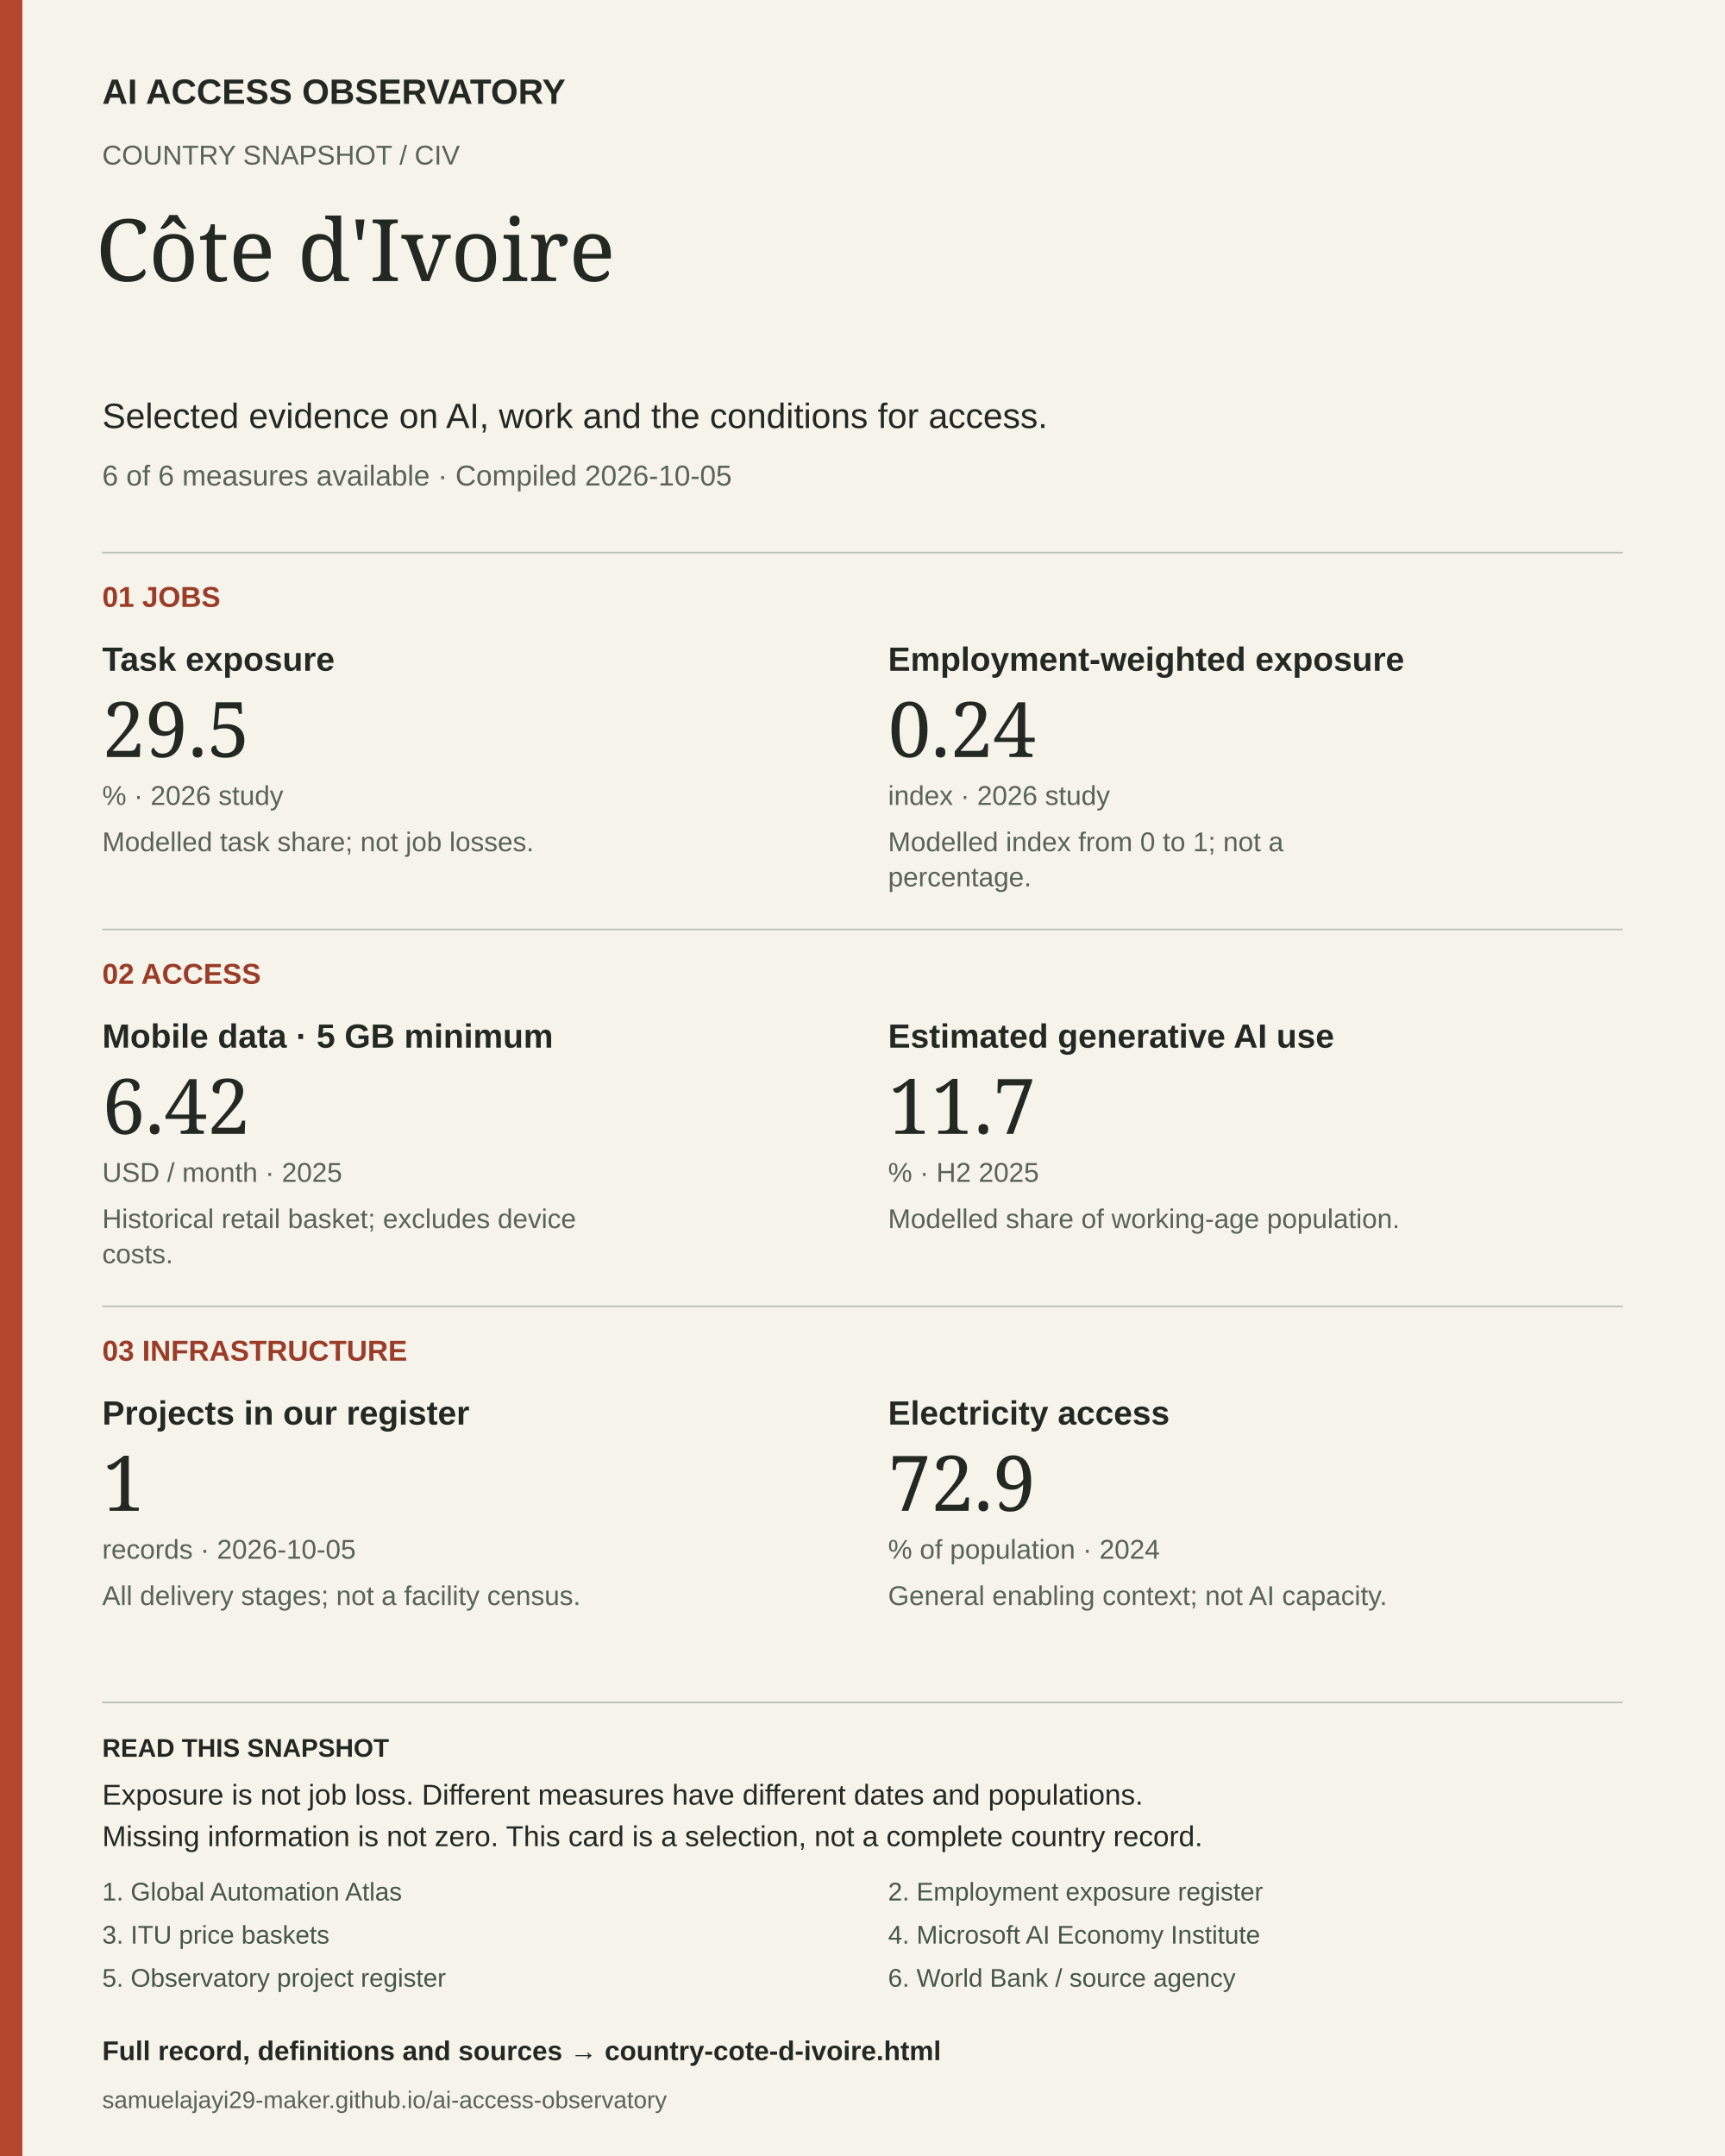
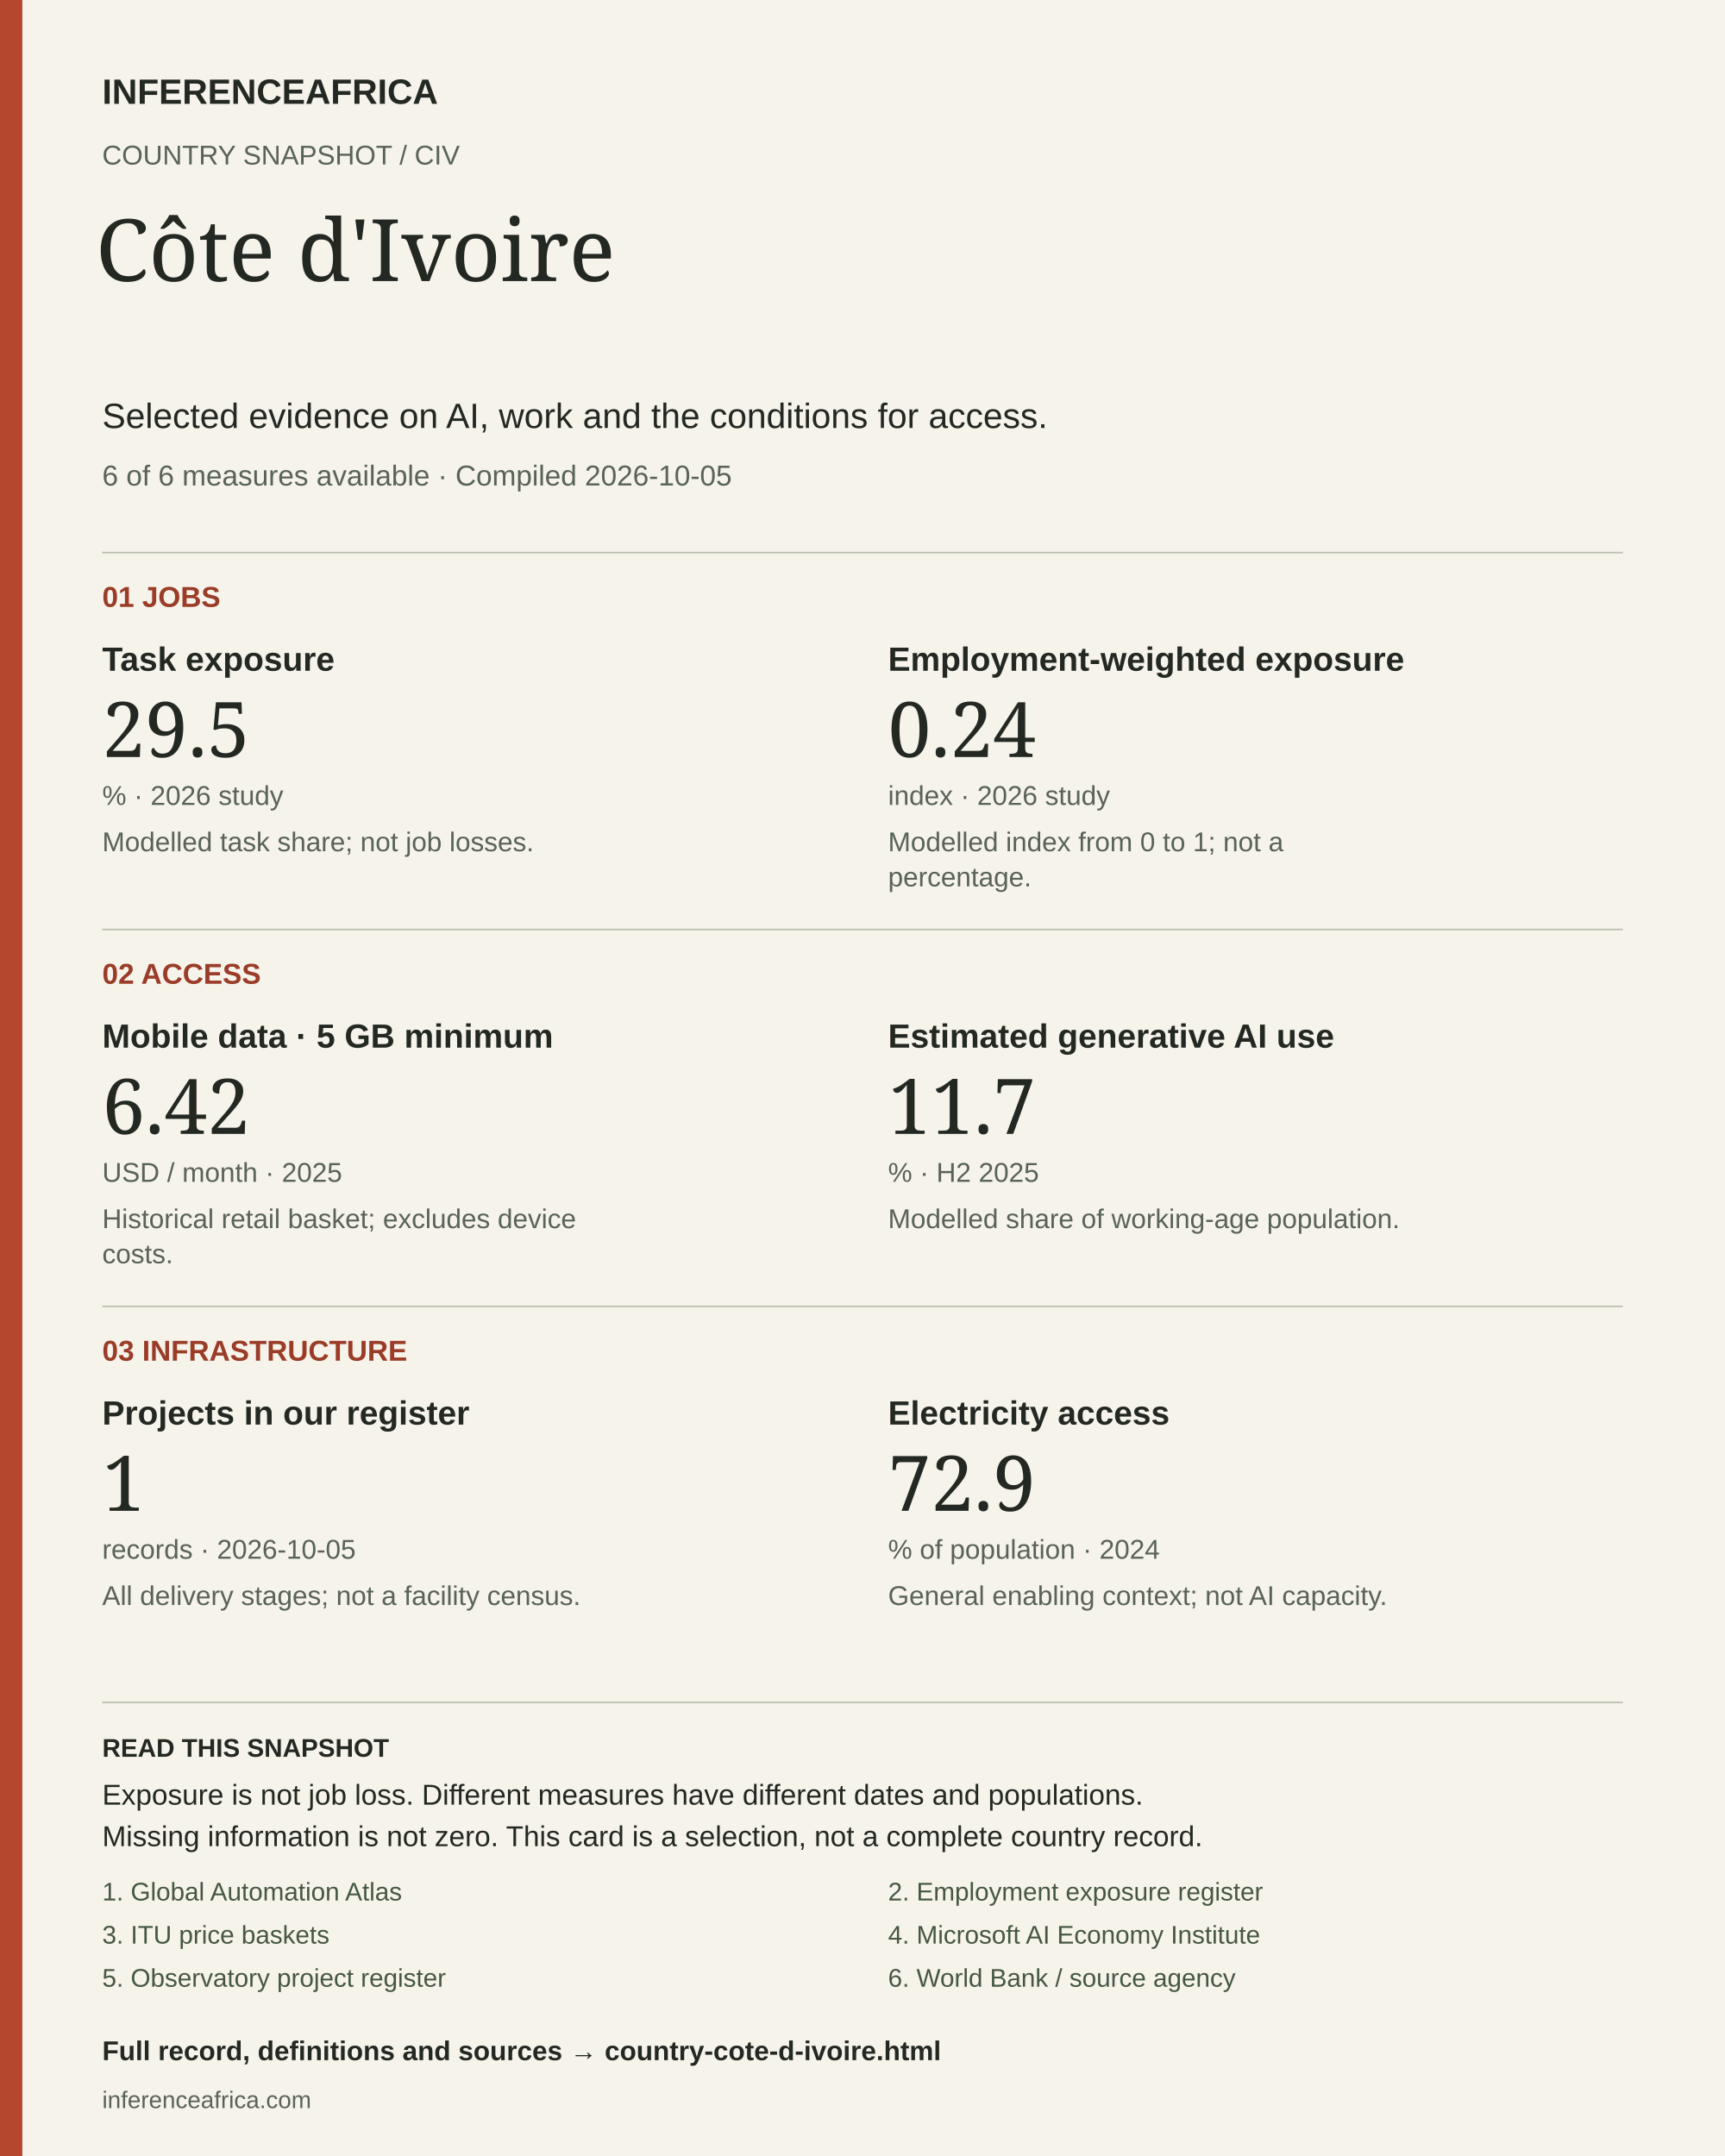
<svg xmlns="http://www.w3.org/2000/svg" width="1080" height="1350" viewBox="0 0 1080 1350" role="img" aria-labelledby="title desc">
  <rect width="1080" height="1350" fill="#f6f3eb" />
  <rect width="14" height="1350" fill="#b5472f" />
-   <text x="64" y="65" font-size="22" fill="#232922" font-weight="700" font-family="Arial, sans-serif">AI ACCESS OBSERVATORY</text>
+   <text x="64" y="65" font-size="22" fill="#232922" font-weight="700" font-family="Arial, sans-serif">INFERENCEAFRICA</text>
  <text x="64" y="103" font-size="17" fill="#596356" font-weight="400" font-family="Arial, sans-serif">COUNTRY SNAPSHOT  /  CIV</text>
  <text x="60" y="176" font-size="54" fill="#232922" font-weight="400" font-family="Georgia, serif">Côte d'Ivoire</text>
  <text x="64" y="268" font-size="22" fill="#232922" font-weight="400" font-family="Arial, sans-serif">Selected evidence on AI, work and the conditions for access.</text>
  <text x="64" y="304" font-size="18" fill="#596356" font-weight="400" font-family="Arial, sans-serif">6 of 6 measures available  ·  Compiled 2026-10-05</text>
  <line x1="64" y1="346" x2="1016" y2="346" stroke="#bbc1b3" />
  <text x="64" y="380" font-size="18" fill="#9a3c28" font-weight="700" font-family="Arial, sans-serif">01  JOBS</text>
  <text x="64" y="420" font-size="21" fill="#232922" font-weight="700" font-family="Arial, sans-serif">Task exposure</text>
  <text x="64" y="474" font-size="48" fill="#232922" font-weight="400" font-family="Georgia, serif">29.5</text>
  <text x="64" y="504" font-size="17" fill="#596356" font-weight="400" font-family="Arial, sans-serif">%  ·  2026 study</text>
  <text x="64" y="533" font-size="17" fill="#596356" font-weight="400" font-family="Arial, sans-serif">Modelled task share; not job losses.</text>
  <text x="556" y="420" font-size="21" fill="#232922" font-weight="700" font-family="Arial, sans-serif">Employment-weighted exposure</text>
  <text x="556" y="474" font-size="48" fill="#232922" font-weight="400" font-family="Georgia, serif">0.24</text>
  <text x="556" y="504" font-size="17" fill="#596356" font-weight="400" font-family="Arial, sans-serif">index  ·  2026 study</text>
  <text x="556" y="533" font-size="17" fill="#596356" font-weight="400" font-family="Arial, sans-serif">Modelled index from 0 to 1; not a</text>
  <text x="556" y="555" font-size="17" fill="#596356" font-weight="400" font-family="Arial, sans-serif">percentage.</text>
  <line x1="64" y1="582" x2="1016" y2="582" stroke="#bbc1b3" />
  <text x="64" y="616" font-size="18" fill="#9a3c28" font-weight="700" font-family="Arial, sans-serif">02  ACCESS</text>
  <text x="64" y="656" font-size="21" fill="#232922" font-weight="700" font-family="Arial, sans-serif">Mobile data · 5 GB minimum</text>
  <text x="64" y="710" font-size="48" fill="#232922" font-weight="400" font-family="Georgia, serif">6.42</text>
  <text x="64" y="740" font-size="17" fill="#596356" font-weight="400" font-family="Arial, sans-serif">USD / month  ·  2025</text>
  <text x="64" y="769" font-size="17" fill="#596356" font-weight="400" font-family="Arial, sans-serif">Historical retail basket; excludes device</text>
  <text x="64" y="791" font-size="17" fill="#596356" font-weight="400" font-family="Arial, sans-serif">costs.</text>
  <text x="556" y="656" font-size="21" fill="#232922" font-weight="700" font-family="Arial, sans-serif">Estimated generative AI use</text>
  <text x="556" y="710" font-size="48" fill="#232922" font-weight="400" font-family="Georgia, serif">11.7</text>
  <text x="556" y="740" font-size="17" fill="#596356" font-weight="400" font-family="Arial, sans-serif">%  ·  H2 2025</text>
  <text x="556" y="769" font-size="17" fill="#596356" font-weight="400" font-family="Arial, sans-serif">Modelled share of working-age population.</text>
  <line x1="64" y1="818" x2="1016" y2="818" stroke="#bbc1b3" />
  <text x="64" y="852" font-size="18" fill="#9a3c28" font-weight="700" font-family="Arial, sans-serif">03  INFRASTRUCTURE</text>
  <text x="64" y="892" font-size="21" fill="#232922" font-weight="700" font-family="Arial, sans-serif">Projects in our register</text>
  <text x="64" y="946" font-size="48" fill="#232922" font-weight="400" font-family="Georgia, serif">1</text>
  <text x="64" y="976" font-size="17" fill="#596356" font-weight="400" font-family="Arial, sans-serif">records  ·  2026-10-05</text>
  <text x="64" y="1005" font-size="17" fill="#596356" font-weight="400" font-family="Arial, sans-serif">All delivery stages; not a facility census.</text>
  <text x="556" y="892" font-size="21" fill="#232922" font-weight="700" font-family="Arial, sans-serif">Electricity access</text>
  <text x="556" y="946" font-size="48" fill="#232922" font-weight="400" font-family="Georgia, serif">72.9</text>
  <text x="556" y="976" font-size="17" fill="#596356" font-weight="400" font-family="Arial, sans-serif">% of population  ·  2024</text>
  <text x="556" y="1005" font-size="17" fill="#596356" font-weight="400" font-family="Arial, sans-serif">General enabling context; not AI capacity.</text>
  <line x1="64" y1="1066" x2="1016" y2="1066" stroke="#bbc1b3" />
  <text x="64" y="1100" font-size="16" fill="#232922" font-weight="700" font-family="Arial, sans-serif">READ THIS SNAPSHOT</text>
  <text x="64" y="1130" font-size="18" fill="#232922" font-weight="400" font-family="Arial, sans-serif">Exposure is not job loss. Different measures have different dates and populations.</text>
  <text x="64" y="1156" font-size="18" fill="#232922" font-weight="400" font-family="Arial, sans-serif">Missing information is not zero. This card is a selection, not a complete country record.</text>
  <a href="https://arxiv.org/abs/2605.17086">
    <text x="64" y="1190" font-size="16" fill="#465745" font-weight="400" font-family="Arial, sans-serif">1. Global Automation Atlas</text>
  </a>
  <a href="https://arxiv.org/abs/2607.05404">
    <text x="556" y="1190" font-size="16" fill="#465745" font-weight="400" font-family="Arial, sans-serif">2. Employment exposure register</text>
  </a>
  <a href="https://www.itu.int/en/ITU-D/Statistics/Documents/ICT_Prices/ITU_ICTPriceBaskets_2008-2025.xlsx">
    <text x="64" y="1217" font-size="16" fill="#465745" font-weight="400" font-family="Arial, sans-serif">3. ITU price baskets</text>
  </a>
  <a href="https://www.microsoft.com/en-us/research/wp-content/uploads/2026/01/Microsoft-AI-Diffusion-Report-January-2026.pdf">
    <text x="556" y="1217" font-size="16" fill="#465745" font-weight="400" font-family="Arial, sans-serif">4. Microsoft AI Economy Institute</text>
  </a>
-   <a href="https://samuelajayi29-maker.github.io/ai-access-observatory/data/infra-projects.csv">
+   <a href="https://inferenceafrica.com/data/infra-projects.csv">
    <text x="64" y="1244" font-size="16" fill="#465745" font-weight="400" font-family="Arial, sans-serif">5. Observatory project register</text>
  </a>
  <a href="https://api.worldbank.org/v2/country/CIV/indicator/EG.ELC.ACCS.ZS?format=json&amp;mrnev=1&amp;per_page=100">
    <text x="556" y="1244" font-size="16" fill="#465745" font-weight="400" font-family="Arial, sans-serif">6. World Bank / source agency</text>
  </a>
-   <a href="https://samuelajayi29-maker.github.io/ai-access-observatory/country-cote-d-ivoire.html">
+   <a href="https://inferenceafrica.com/country-cote-d-ivoire.html">
    <text x="64" y="1290" font-size="17" fill="#232922" font-weight="700" font-family="Arial, sans-serif">Full record, definitions and sources → country-cote-d-ivoire.html</text>
  </a>
-   <text x="64" y="1320" font-size="15" fill="#596356" font-weight="400" font-family="Arial, sans-serif">samuelajayi29-maker.github.io/ai-access-observatory</text>
+   <text x="64" y="1320" font-size="15" fill="#596356" font-weight="400" font-family="Arial, sans-serif">inferenceafrica.com</text>
</svg>
